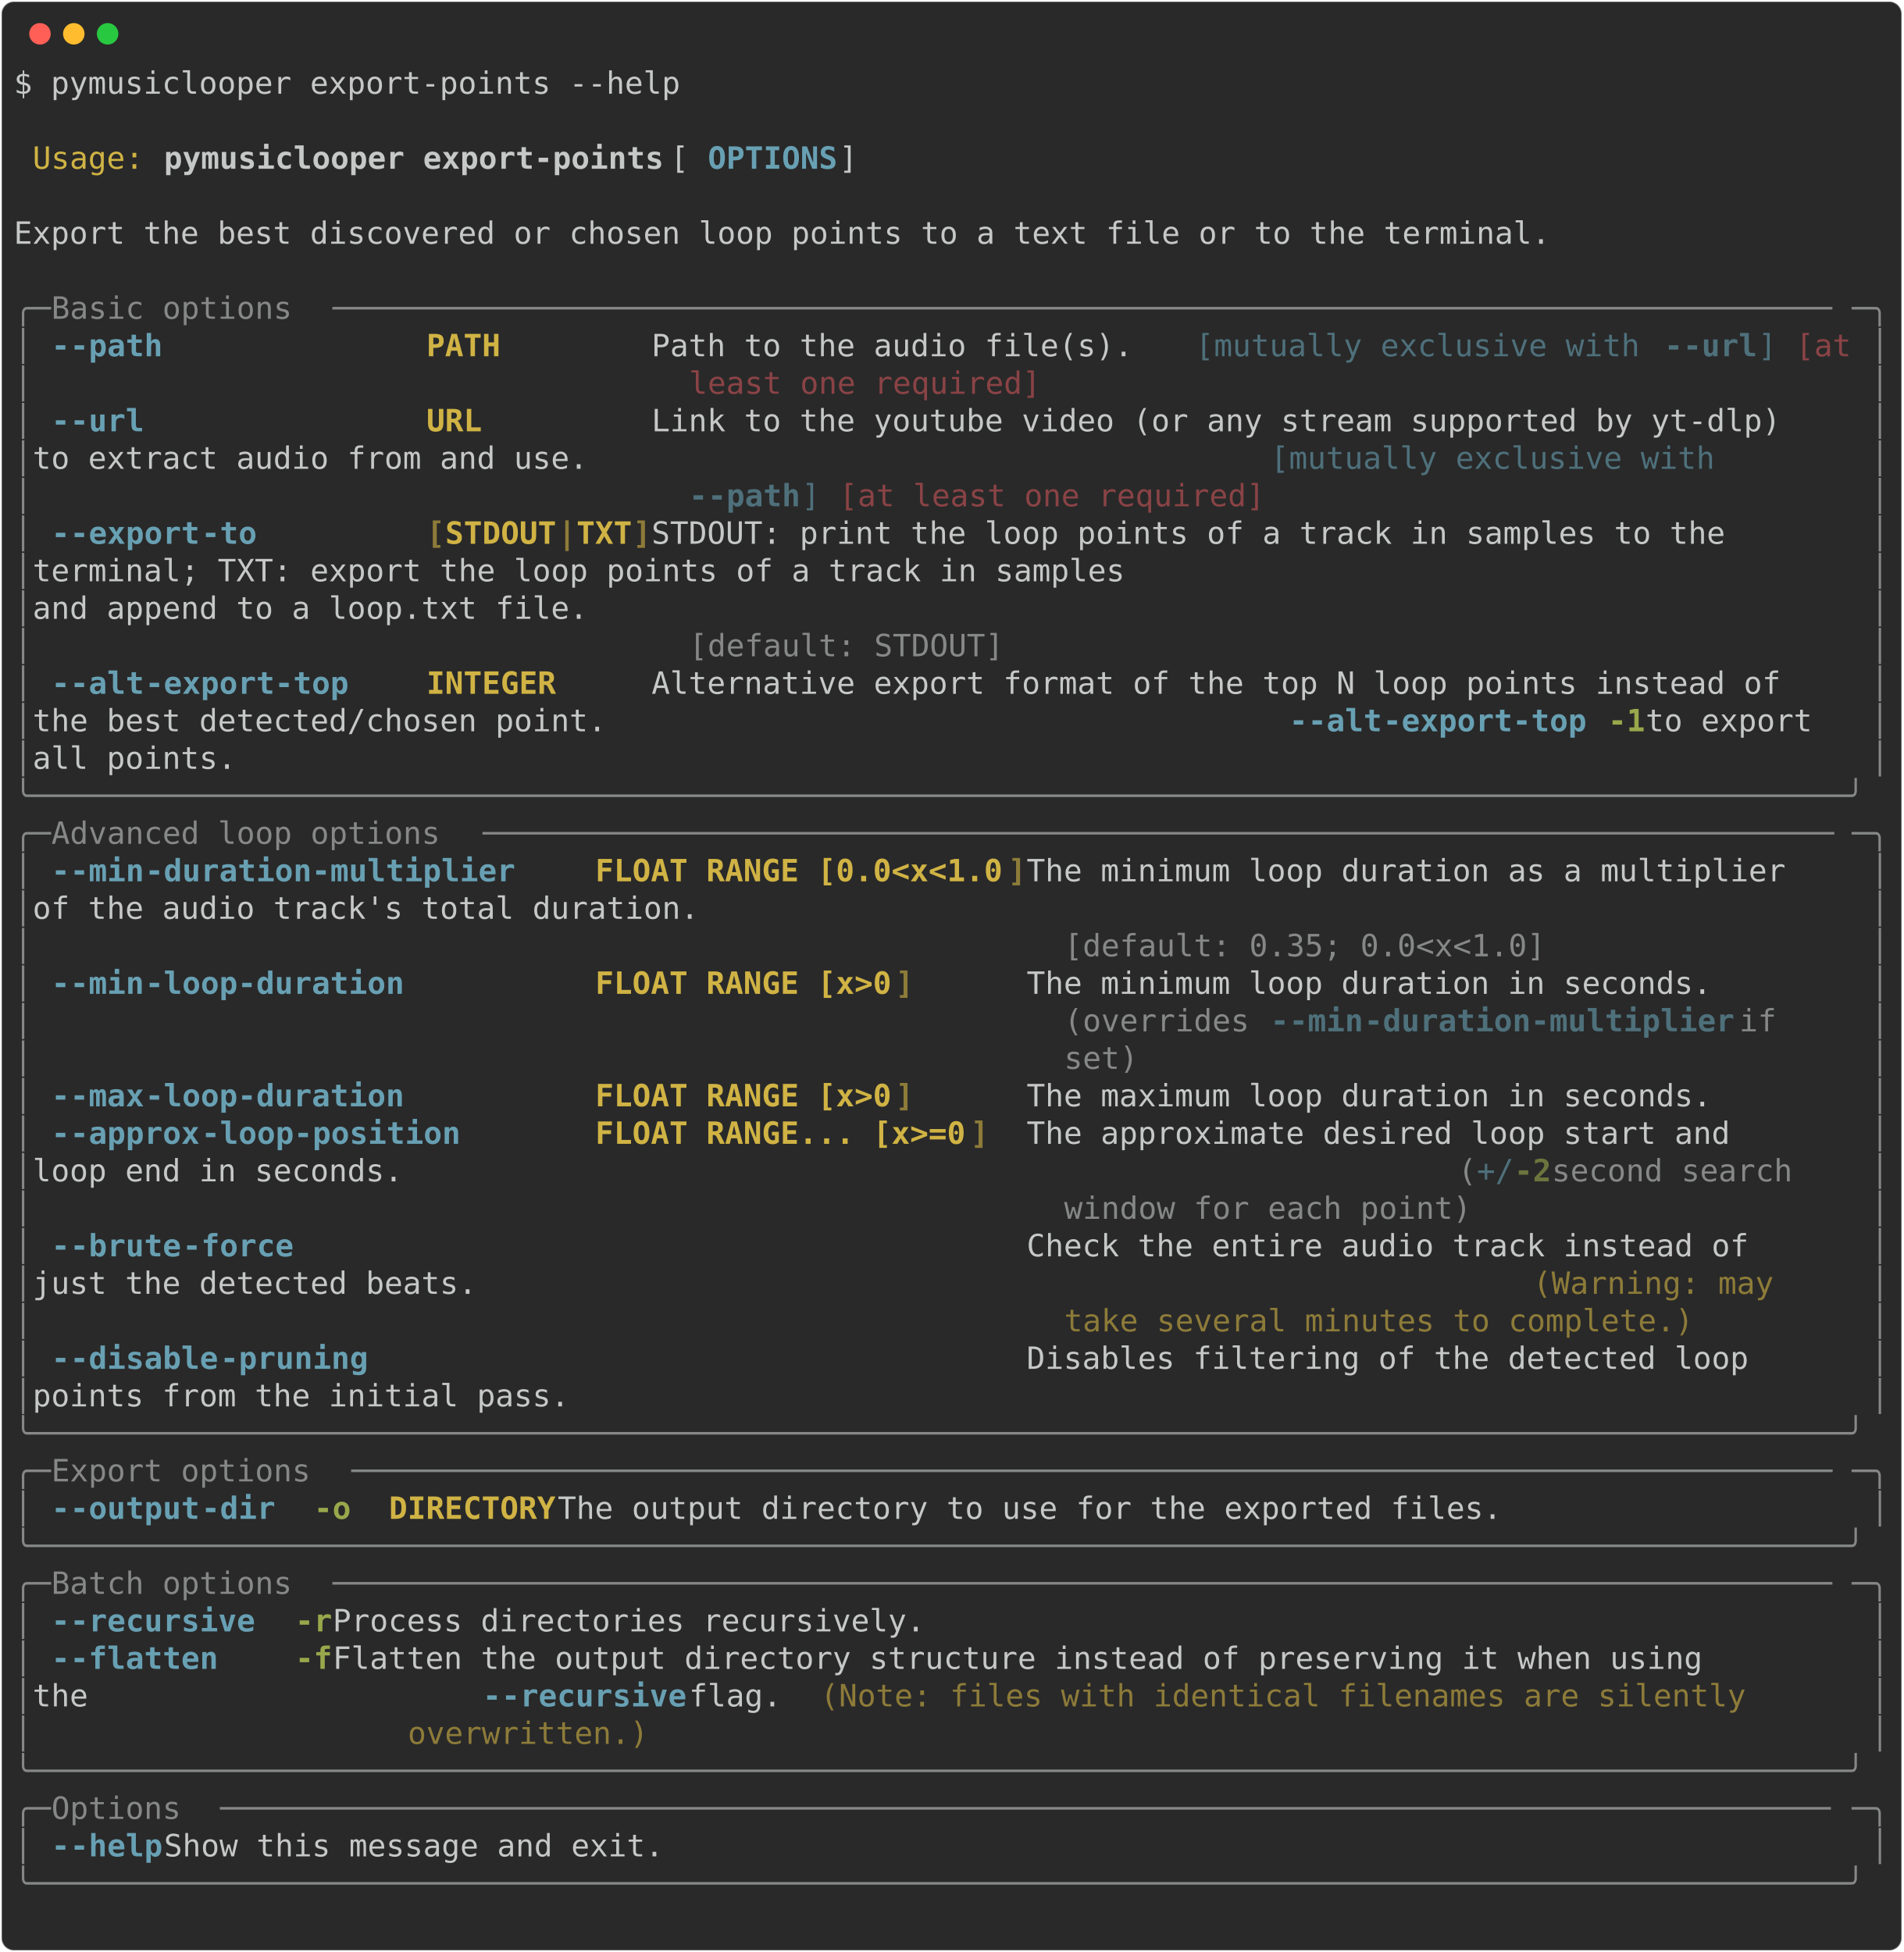
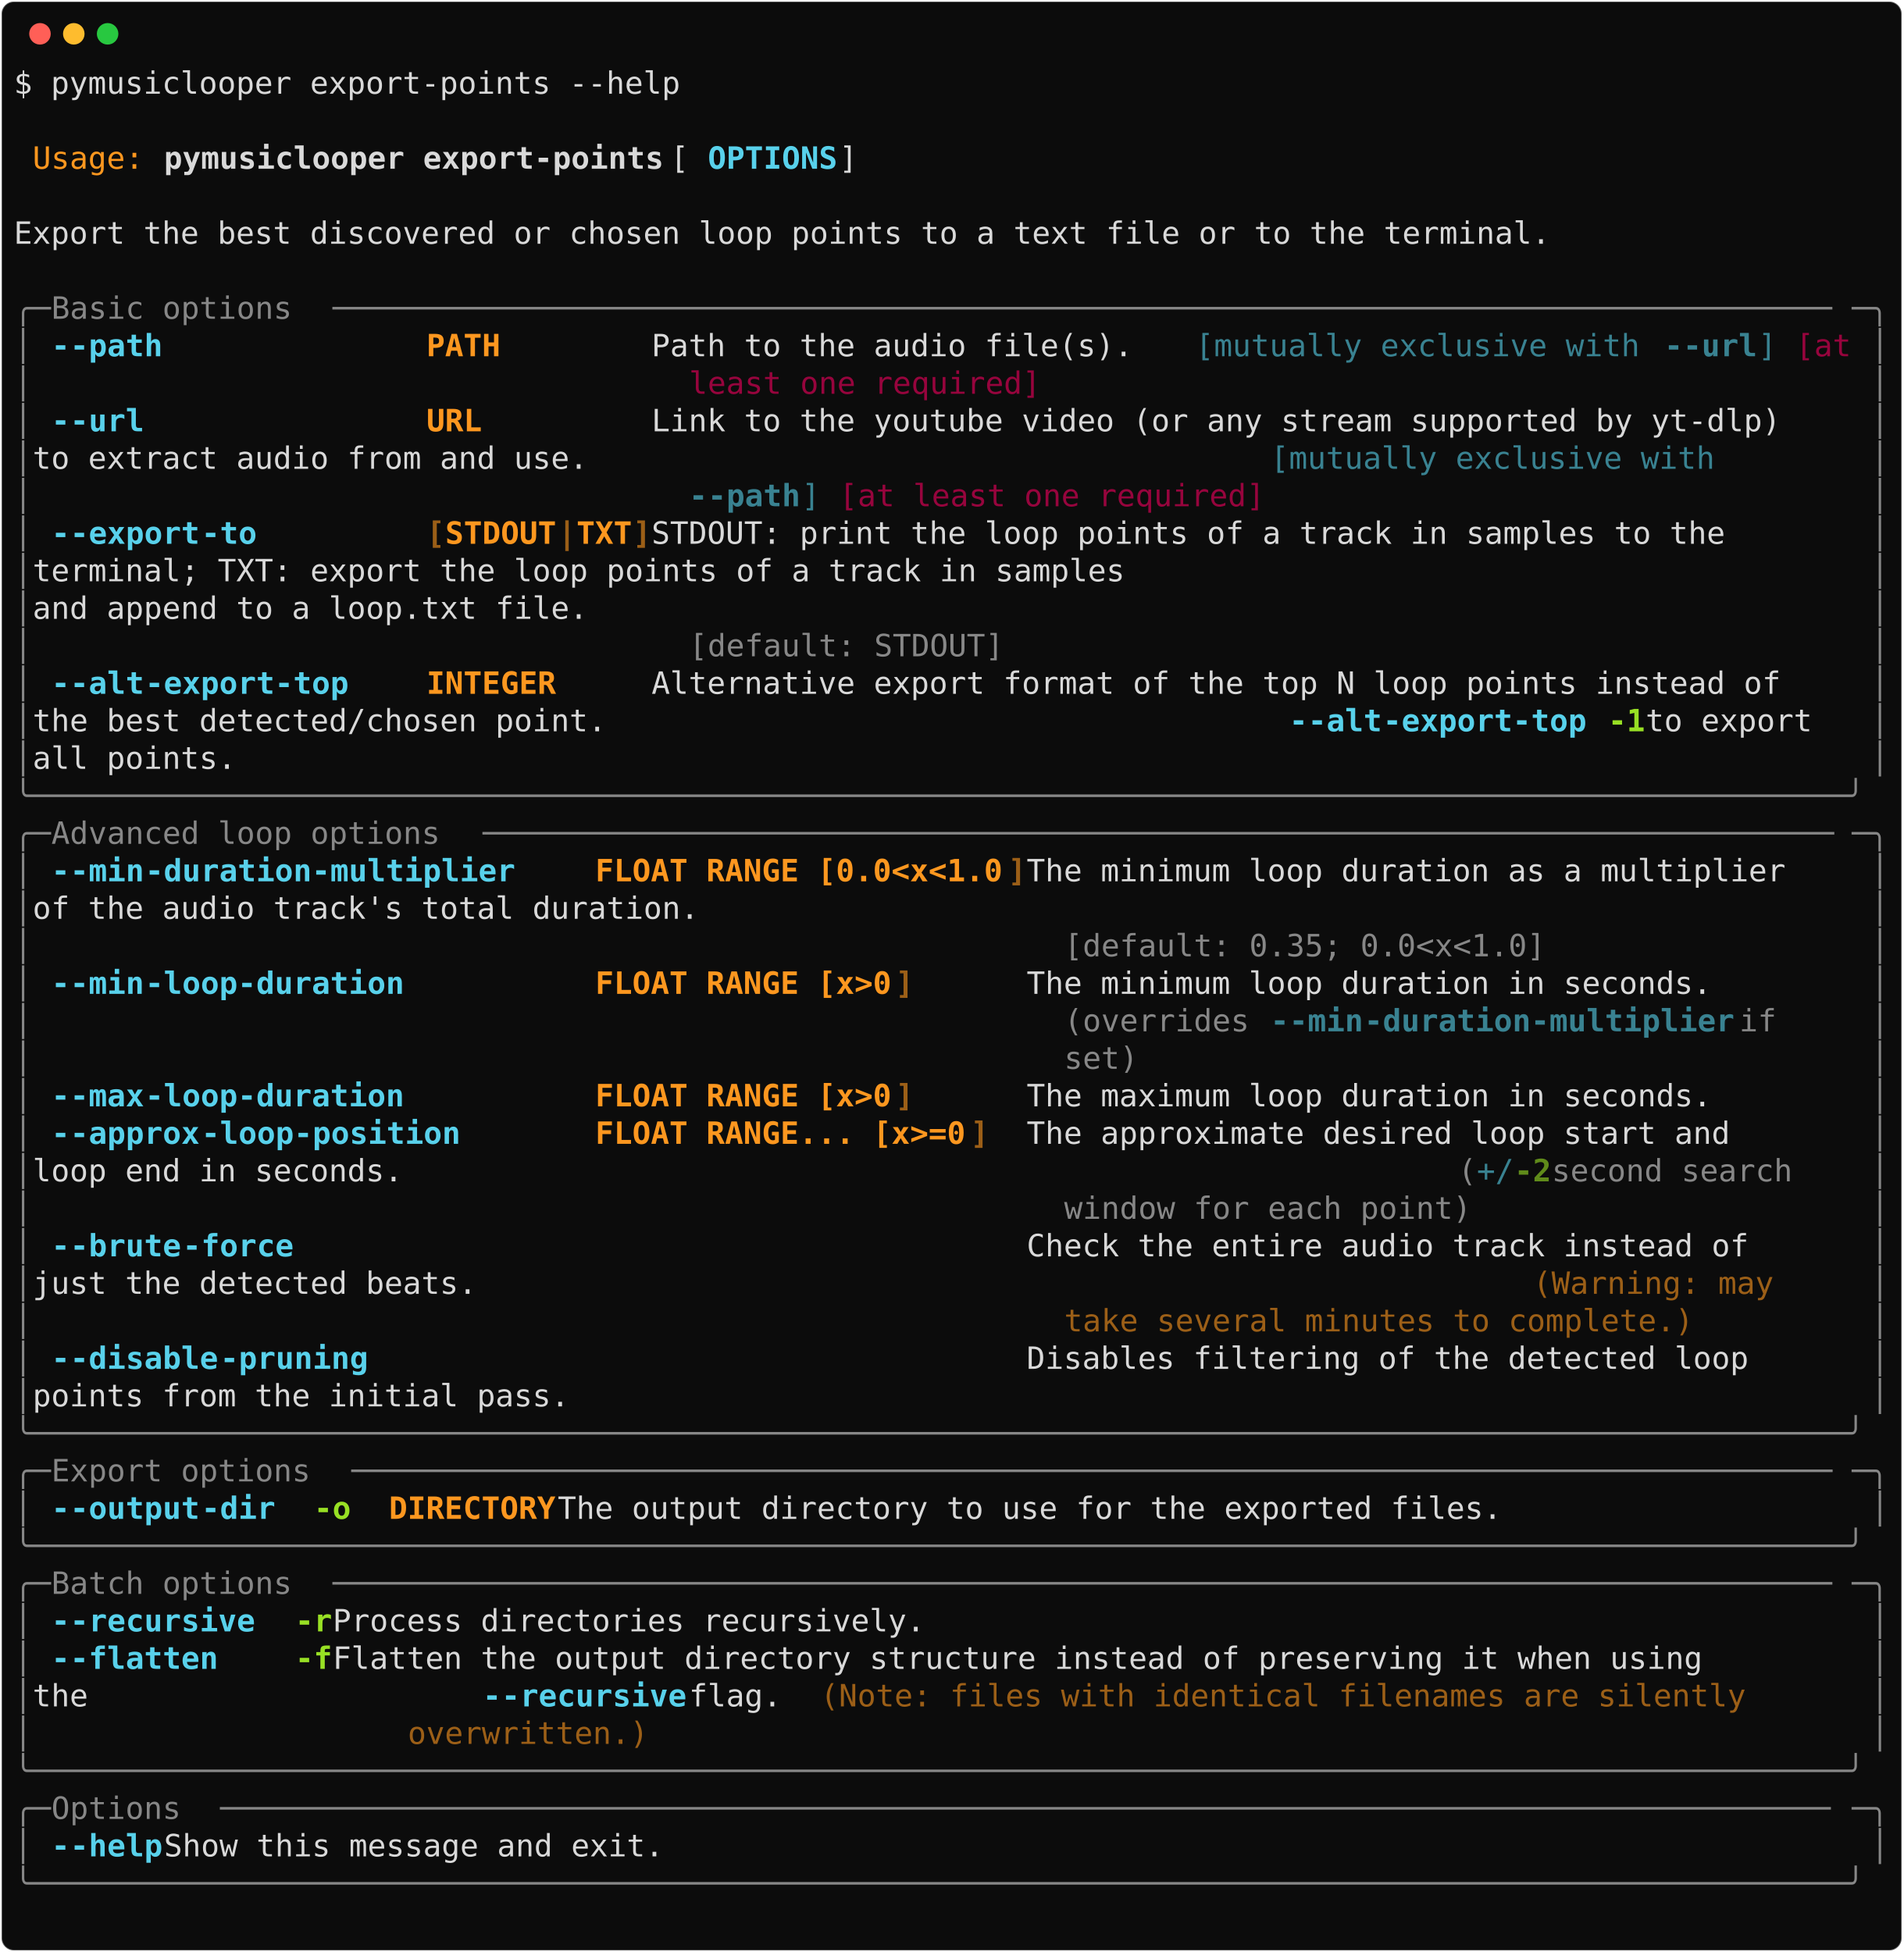
<svg xmlns="http://www.w3.org/2000/svg" class="rich-terminal" viewBox="0 0 1238 1270.0">
  <style>

    @font-face {
        font-family: "Fira Code";
        src: local("FiraCode-Regular"),
                url("https://cdnjs.cloudflare.com/ajax/libs/firacode/6.2.0/woff2/FiraCode-Regular.woff2") format("woff2"),
                url("https://cdnjs.cloudflare.com/ajax/libs/firacode/6.2.0/woff/FiraCode-Regular.woff") format("woff");
        font-style: normal;
        font-weight: 400;
    }
    @font-face {
        font-family: "Fira Code";
        src: local("FiraCode-Bold"),
                url("https://cdnjs.cloudflare.com/ajax/libs/firacode/6.2.0/woff2/FiraCode-Bold.woff2") format("woff2"),
                url("https://cdnjs.cloudflare.com/ajax/libs/firacode/6.2.0/woff/FiraCode-Bold.woff") format("woff");
        font-style: bold;
        font-weight: 700;
    }

    .terminal-1080192648-matrix {
        font-family: Fira Code, monospace;
        font-size: 20px;
        line-height: 24.4px;
        font-variant-east-asian: full-width;
    }

    .terminal-1080192648-title {
        font-size: 18px;
        font-weight: bold;
        font-family: arial;
    }

-     .terminal-1080192648-r1 { fill: #c5c8c6 }
- .terminal-1080192648-r2 { fill: #d0b344 }
- .terminal-1080192648-r3 { fill: #c5c8c6;font-weight: bold }
- .terminal-1080192648-r4 { fill: #68a0b3;font-weight: bold }
- .terminal-1080192648-r5 { fill: #868887 }
- .terminal-1080192648-r6 { fill: #d0b344;font-weight: bold }
- .terminal-1080192648-r7 { fill: #4e707b }
- .terminal-1080192648-r8 { fill: #4e707b;font-weight: bold }
- .terminal-1080192648-r9 { fill: #8a4346 }
- .terminal-1080192648-r10 { fill: #8d7b39;font-weight: bold }
- .terminal-1080192648-r11 { fill: #98a84b;font-weight: bold }
- .terminal-1080192648-r12 { fill: #6b753d;font-weight: bold }
- .terminal-1080192648-r13 { fill: #8d7b39 }
+     .terminal-1080192648-r1 { fill: #d9d9d9 }
+ .terminal-1080192648-r2 { fill: #fd971f }
+ .terminal-1080192648-r3 { fill: #d9d9d9;font-weight: bold }
+ .terminal-1080192648-r4 { fill: #58d1eb;font-weight: bold }
+ .terminal-1080192648-r5 { fill: #878787 }
+ .terminal-1080192648-r6 { fill: #fd971f;font-weight: bold }
+ .terminal-1080192648-r7 { fill: #398291 }
+ .terminal-1080192648-r8 { fill: #398291;font-weight: bold }
+ .terminal-1080192648-r9 { fill: #97043d }
+ .terminal-1080192648-r10 { fill: #9c5f17;font-weight: bold }
+ .terminal-1080192648-r11 { fill: #98e024;font-weight: bold }
+ .terminal-1080192648-r12 { fill: #608b1a;font-weight: bold }
+ .terminal-1080192648-r13 { fill: #9c5f17 }
    </style>
  <defs>
    <clipPath id="terminal-1080192648-clip-terminal">
      <rect x="0" y="0" width="1219.0" height="1219.0" />
    </clipPath>
    <clipPath id="terminal-1080192648-line-0">
      <rect x="0" y="1.5" width="1220" height="24.65" />
    </clipPath>
    <clipPath id="terminal-1080192648-line-1">
      <rect x="0" y="25.9" width="1220" height="24.65" />
    </clipPath>
    <clipPath id="terminal-1080192648-line-2">
      <rect x="0" y="50.3" width="1220" height="24.65" />
    </clipPath>
    <clipPath id="terminal-1080192648-line-3">
      <rect x="0" y="74.7" width="1220" height="24.65" />
    </clipPath>
    <clipPath id="terminal-1080192648-line-4">
      <rect x="0" y="99.1" width="1220" height="24.65" />
    </clipPath>
    <clipPath id="terminal-1080192648-line-5">
      <rect x="0" y="123.5" width="1220" height="24.65" />
    </clipPath>
    <clipPath id="terminal-1080192648-line-6">
      <rect x="0" y="147.9" width="1220" height="24.65" />
    </clipPath>
    <clipPath id="terminal-1080192648-line-7">
      <rect x="0" y="172.3" width="1220" height="24.65" />
    </clipPath>
    <clipPath id="terminal-1080192648-line-8">
      <rect x="0" y="196.7" width="1220" height="24.65" />
    </clipPath>
    <clipPath id="terminal-1080192648-line-9">
      <rect x="0" y="221.1" width="1220" height="24.65" />
    </clipPath>
    <clipPath id="terminal-1080192648-line-10">
      <rect x="0" y="245.5" width="1220" height="24.65" />
    </clipPath>
    <clipPath id="terminal-1080192648-line-11">
      <rect x="0" y="269.9" width="1220" height="24.65" />
    </clipPath>
    <clipPath id="terminal-1080192648-line-12">
      <rect x="0" y="294.3" width="1220" height="24.65" />
    </clipPath>
    <clipPath id="terminal-1080192648-line-13">
      <rect x="0" y="318.7" width="1220" height="24.65" />
    </clipPath>
    <clipPath id="terminal-1080192648-line-14">
      <rect x="0" y="343.1" width="1220" height="24.65" />
    </clipPath>
    <clipPath id="terminal-1080192648-line-15">
      <rect x="0" y="367.5" width="1220" height="24.65" />
    </clipPath>
    <clipPath id="terminal-1080192648-line-16">
      <rect x="0" y="391.9" width="1220" height="24.65" />
    </clipPath>
    <clipPath id="terminal-1080192648-line-17">
      <rect x="0" y="416.3" width="1220" height="24.65" />
    </clipPath>
    <clipPath id="terminal-1080192648-line-18">
      <rect x="0" y="440.7" width="1220" height="24.65" />
    </clipPath>
    <clipPath id="terminal-1080192648-line-19">
      <rect x="0" y="465.1" width="1220" height="24.65" />
    </clipPath>
    <clipPath id="terminal-1080192648-line-20">
      <rect x="0" y="489.5" width="1220" height="24.65" />
    </clipPath>
    <clipPath id="terminal-1080192648-line-21">
      <rect x="0" y="513.9" width="1220" height="24.65" />
    </clipPath>
    <clipPath id="terminal-1080192648-line-22">
      <rect x="0" y="538.3" width="1220" height="24.65" />
    </clipPath>
    <clipPath id="terminal-1080192648-line-23">
      <rect x="0" y="562.7" width="1220" height="24.65" />
    </clipPath>
    <clipPath id="terminal-1080192648-line-24">
      <rect x="0" y="587.1" width="1220" height="24.65" />
    </clipPath>
    <clipPath id="terminal-1080192648-line-25">
      <rect x="0" y="611.5" width="1220" height="24.65" />
    </clipPath>
    <clipPath id="terminal-1080192648-line-26">
      <rect x="0" y="635.9" width="1220" height="24.65" />
    </clipPath>
    <clipPath id="terminal-1080192648-line-27">
      <rect x="0" y="660.3" width="1220" height="24.65" />
    </clipPath>
    <clipPath id="terminal-1080192648-line-28">
      <rect x="0" y="684.7" width="1220" height="24.65" />
    </clipPath>
    <clipPath id="terminal-1080192648-line-29">
      <rect x="0" y="709.1" width="1220" height="24.65" />
    </clipPath>
    <clipPath id="terminal-1080192648-line-30">
      <rect x="0" y="733.5" width="1220" height="24.65" />
    </clipPath>
    <clipPath id="terminal-1080192648-line-31">
      <rect x="0" y="757.9" width="1220" height="24.65" />
    </clipPath>
    <clipPath id="terminal-1080192648-line-32">
      <rect x="0" y="782.3" width="1220" height="24.65" />
    </clipPath>
    <clipPath id="terminal-1080192648-line-33">
      <rect x="0" y="806.7" width="1220" height="24.65" />
    </clipPath>
    <clipPath id="terminal-1080192648-line-34">
      <rect x="0" y="831.1" width="1220" height="24.65" />
    </clipPath>
    <clipPath id="terminal-1080192648-line-35">
      <rect x="0" y="855.5" width="1220" height="24.65" />
    </clipPath>
    <clipPath id="terminal-1080192648-line-36">
      <rect x="0" y="879.9" width="1220" height="24.65" />
    </clipPath>
    <clipPath id="terminal-1080192648-line-37">
      <rect x="0" y="904.3" width="1220" height="24.65" />
    </clipPath>
    <clipPath id="terminal-1080192648-line-38">
      <rect x="0" y="928.7" width="1220" height="24.65" />
    </clipPath>
    <clipPath id="terminal-1080192648-line-39">
      <rect x="0" y="953.1" width="1220" height="24.65" />
    </clipPath>
    <clipPath id="terminal-1080192648-line-40">
      <rect x="0" y="977.5" width="1220" height="24.65" />
    </clipPath>
    <clipPath id="terminal-1080192648-line-41">
      <rect x="0" y="1001.9" width="1220" height="24.65" />
    </clipPath>
    <clipPath id="terminal-1080192648-line-42">
      <rect x="0" y="1026.3" width="1220" height="24.65" />
    </clipPath>
    <clipPath id="terminal-1080192648-line-43">
      <rect x="0" y="1050.7" width="1220" height="24.65" />
    </clipPath>
    <clipPath id="terminal-1080192648-line-44">
      <rect x="0" y="1075.1" width="1220" height="24.65" />
    </clipPath>
    <clipPath id="terminal-1080192648-line-45">
      <rect x="0" y="1099.5" width="1220" height="24.65" />
    </clipPath>
    <clipPath id="terminal-1080192648-line-46">
      <rect x="0" y="1123.9" width="1220" height="24.65" />
    </clipPath>
    <clipPath id="terminal-1080192648-line-47">
      <rect x="0" y="1148.3" width="1220" height="24.65" />
    </clipPath>
    <clipPath id="terminal-1080192648-line-48">
      <rect x="0" y="1172.7" width="1220" height="24.65" />
    </clipPath>
  </defs>
-   <rect fill="#292929" stroke="rgba(255,255,255,0.35)" stroke-width="1" x="1" y="1" width="1236" height="1268" rx="8" />
+   <rect fill="#0c0c0c" stroke="rgba(255,255,255,0.35)" stroke-width="1" x="1" y="1" width="1236" height="1268" rx="8" />
  <g transform="translate(26,22)">
    <circle cx="0" cy="0" r="7" fill="#ff5f57" />
    <circle cx="22" cy="0" r="7" fill="#febc2e" />
    <circle cx="44" cy="0" r="7" fill="#28c840" />
  </g>
  <g transform="translate(9, 41)" clip-path="url(#terminal-1080192648-clip-terminal)">
    <g class="terminal-1080192648-matrix">
      <text class="terminal-1080192648-r1" x="0" y="20" textLength="439.2" clip-path="url(#terminal-1080192648-line-0)">$ pymusiclooper export-points --help</text>
      <text class="terminal-1080192648-r1" x="1220" y="20" textLength="12.2" clip-path="url(#terminal-1080192648-line-0)">
</text>
      <text class="terminal-1080192648-r1" x="1220" y="44.4" textLength="12.2" clip-path="url(#terminal-1080192648-line-1)">
</text>
      <text class="terminal-1080192648-r2" x="12.2" y="68.8" textLength="73.2" clip-path="url(#terminal-1080192648-line-2)">Usage:</text>
      <text class="terminal-1080192648-r3" x="97.6" y="68.8" textLength="329.4" clip-path="url(#terminal-1080192648-line-2)">pymusiclooper export-points</text>
      <text class="terminal-1080192648-r1" x="427" y="68.8" textLength="24.4" clip-path="url(#terminal-1080192648-line-2)"> [</text>
      <text class="terminal-1080192648-r4" x="451.4" y="68.8" textLength="85.4" clip-path="url(#terminal-1080192648-line-2)">OPTIONS</text>
      <text class="terminal-1080192648-r1" x="536.8" y="68.8" textLength="683.2" clip-path="url(#terminal-1080192648-line-2)">]                                                       </text>
      <text class="terminal-1080192648-r1" x="1220" y="68.8" textLength="12.2" clip-path="url(#terminal-1080192648-line-2)">
</text>
      <text class="terminal-1080192648-r1" x="1220" y="93.2" textLength="12.2" clip-path="url(#terminal-1080192648-line-3)">
</text>
      <text class="terminal-1080192648-r1" x="0" y="117.6" textLength="1220" clip-path="url(#terminal-1080192648-line-4)"> Export the best discovered or chosen loop points to a text file or to the terminal.                </text>
      <text class="terminal-1080192648-r1" x="1220" y="117.6" textLength="12.2" clip-path="url(#terminal-1080192648-line-4)">
</text>
      <text class="terminal-1080192648-r1" x="1220" y="142" textLength="12.2" clip-path="url(#terminal-1080192648-line-5)">
</text>
      <text class="terminal-1080192648-r5" x="0" y="166.4" textLength="24.4" clip-path="url(#terminal-1080192648-line-6)">╭─</text>
      <text class="terminal-1080192648-r5" x="24.4" y="166.4" textLength="183" clip-path="url(#terminal-1080192648-line-6)"> Basic options </text>
      <text class="terminal-1080192648-r5" x="207.4" y="166.4" textLength="988.2" clip-path="url(#terminal-1080192648-line-6)">─────────────────────────────────────────────────────────────────────────────────</text>
      <text class="terminal-1080192648-r5" x="1195.6" y="166.4" textLength="24.4" clip-path="url(#terminal-1080192648-line-6)">─╮</text>
      <text class="terminal-1080192648-r1" x="1220" y="166.4" textLength="12.2" clip-path="url(#terminal-1080192648-line-6)">
</text>
      <text class="terminal-1080192648-r5" x="0" y="190.8" textLength="12.2" clip-path="url(#terminal-1080192648-line-7)">│</text>
      <text class="terminal-1080192648-r4" x="24.4" y="190.8" textLength="12.2" clip-path="url(#terminal-1080192648-line-7)">-</text>
      <text class="terminal-1080192648-r4" x="36.6" y="190.8" textLength="61" clip-path="url(#terminal-1080192648-line-7)">-path</text>
      <text class="terminal-1080192648-r6" x="268.4" y="190.8" textLength="146.4" clip-path="url(#terminal-1080192648-line-7)">PATH        </text>
      <text class="terminal-1080192648-r1" x="414.8" y="190.8" textLength="353.8" clip-path="url(#terminal-1080192648-line-7)">  Path to the audio file(s). </text>
      <text class="terminal-1080192648-r7" x="768.6" y="190.8" textLength="305" clip-path="url(#terminal-1080192648-line-7)">[mutually exclusive with </text>
      <text class="terminal-1080192648-r8" x="1073.6" y="190.8" textLength="12.2" clip-path="url(#terminal-1080192648-line-7)">-</text>
      <text class="terminal-1080192648-r8" x="1085.8" y="190.8" textLength="48.8" clip-path="url(#terminal-1080192648-line-7)">-url</text>
      <text class="terminal-1080192648-r7" x="1134.6" y="190.8" textLength="12.2" clip-path="url(#terminal-1080192648-line-7)">]</text>
      <text class="terminal-1080192648-r9" x="1159" y="190.8" textLength="36.6" clip-path="url(#terminal-1080192648-line-7)">[at</text>
      <text class="terminal-1080192648-r5" x="1207.8" y="190.8" textLength="12.2" clip-path="url(#terminal-1080192648-line-7)">│</text>
      <text class="terminal-1080192648-r1" x="1220" y="190.8" textLength="12.2" clip-path="url(#terminal-1080192648-line-7)">
</text>
      <text class="terminal-1080192648-r5" x="0" y="215.2" textLength="12.2" clip-path="url(#terminal-1080192648-line-8)">│</text>
      <text class="terminal-1080192648-r9" x="439.2" y="215.2" textLength="231.8" clip-path="url(#terminal-1080192648-line-8)">least one required]</text>
      <text class="terminal-1080192648-r5" x="1207.8" y="215.2" textLength="12.2" clip-path="url(#terminal-1080192648-line-8)">│</text>
      <text class="terminal-1080192648-r1" x="1220" y="215.2" textLength="12.2" clip-path="url(#terminal-1080192648-line-8)">
</text>
      <text class="terminal-1080192648-r5" x="0" y="239.6" textLength="12.2" clip-path="url(#terminal-1080192648-line-9)">│</text>
      <text class="terminal-1080192648-r4" x="24.4" y="239.6" textLength="12.2" clip-path="url(#terminal-1080192648-line-9)">-</text>
      <text class="terminal-1080192648-r4" x="36.6" y="239.6" textLength="48.8" clip-path="url(#terminal-1080192648-line-9)">-url</text>
      <text class="terminal-1080192648-r6" x="268.4" y="239.6" textLength="146.4" clip-path="url(#terminal-1080192648-line-9)">URL         </text>
      <text class="terminal-1080192648-r1" x="414.8" y="239.6" textLength="793" clip-path="url(#terminal-1080192648-line-9)">  Link to the youtube video (or any stream supported by yt-dlp)  </text>
      <text class="terminal-1080192648-r5" x="1207.8" y="239.6" textLength="12.2" clip-path="url(#terminal-1080192648-line-9)">│</text>
      <text class="terminal-1080192648-r1" x="1220" y="239.6" textLength="12.2" clip-path="url(#terminal-1080192648-line-9)">
</text>
      <text class="terminal-1080192648-r5" x="0" y="264" textLength="12.2" clip-path="url(#terminal-1080192648-line-10)">│</text>
      <text class="terminal-1080192648-r1" x="12.2" y="264" textLength="805.2" clip-path="url(#terminal-1080192648-line-10)">                                   to extract audio from and use. </text>
      <text class="terminal-1080192648-r7" x="817.4" y="264" textLength="305" clip-path="url(#terminal-1080192648-line-10)">[mutually exclusive with </text>
      <text class="terminal-1080192648-r5" x="1207.8" y="264" textLength="12.2" clip-path="url(#terminal-1080192648-line-10)">│</text>
      <text class="terminal-1080192648-r1" x="1220" y="264" textLength="12.2" clip-path="url(#terminal-1080192648-line-10)">
</text>
      <text class="terminal-1080192648-r5" x="0" y="288.4" textLength="12.2" clip-path="url(#terminal-1080192648-line-11)">│</text>
      <text class="terminal-1080192648-r8" x="439.2" y="288.4" textLength="12.2" clip-path="url(#terminal-1080192648-line-11)">-</text>
      <text class="terminal-1080192648-r8" x="451.4" y="288.4" textLength="61" clip-path="url(#terminal-1080192648-line-11)">-path</text>
      <text class="terminal-1080192648-r7" x="512.4" y="288.4" textLength="12.2" clip-path="url(#terminal-1080192648-line-11)">]</text>
      <text class="terminal-1080192648-r9" x="536.8" y="288.4" textLength="280.6" clip-path="url(#terminal-1080192648-line-11)">[at least one required]</text>
      <text class="terminal-1080192648-r5" x="1207.8" y="288.4" textLength="12.2" clip-path="url(#terminal-1080192648-line-11)">│</text>
      <text class="terminal-1080192648-r1" x="1220" y="288.4" textLength="12.2" clip-path="url(#terminal-1080192648-line-11)">
</text>
      <text class="terminal-1080192648-r5" x="0" y="312.8" textLength="12.2" clip-path="url(#terminal-1080192648-line-12)">│</text>
      <text class="terminal-1080192648-r4" x="24.4" y="312.8" textLength="12.2" clip-path="url(#terminal-1080192648-line-12)">-</text>
      <text class="terminal-1080192648-r4" x="36.6" y="312.8" textLength="85.4" clip-path="url(#terminal-1080192648-line-12)">-export</text>
      <text class="terminal-1080192648-r4" x="122" y="312.8" textLength="36.6" clip-path="url(#terminal-1080192648-line-12)">-to</text>
      <text class="terminal-1080192648-r10" x="268.4" y="312.8" textLength="12.2" clip-path="url(#terminal-1080192648-line-12)">[</text>
      <text class="terminal-1080192648-r6" x="280.6" y="312.8" textLength="73.2" clip-path="url(#terminal-1080192648-line-12)">STDOUT</text>
      <text class="terminal-1080192648-r10" x="353.8" y="312.8" textLength="12.2" clip-path="url(#terminal-1080192648-line-12)">|</text>
      <text class="terminal-1080192648-r6" x="366" y="312.8" textLength="36.6" clip-path="url(#terminal-1080192648-line-12)">TXT</text>
      <text class="terminal-1080192648-r10" x="402.6" y="312.8" textLength="12.2" clip-path="url(#terminal-1080192648-line-12)">]</text>
      <text class="terminal-1080192648-r1" x="414.8" y="312.8" textLength="793" clip-path="url(#terminal-1080192648-line-12)">  STDOUT: print the loop points of a track in samples to the     </text>
      <text class="terminal-1080192648-r5" x="1207.8" y="312.8" textLength="12.2" clip-path="url(#terminal-1080192648-line-12)">│</text>
      <text class="terminal-1080192648-r1" x="1220" y="312.8" textLength="12.2" clip-path="url(#terminal-1080192648-line-12)">
</text>
      <text class="terminal-1080192648-r5" x="0" y="337.2" textLength="12.2" clip-path="url(#terminal-1080192648-line-13)">│</text>
      <text class="terminal-1080192648-r1" x="12.2" y="337.2" textLength="1195.6" clip-path="url(#terminal-1080192648-line-13)">                                   terminal; TXT: export the loop points of a track in samples    </text>
      <text class="terminal-1080192648-r5" x="1207.8" y="337.2" textLength="12.2" clip-path="url(#terminal-1080192648-line-13)">│</text>
      <text class="terminal-1080192648-r1" x="1220" y="337.2" textLength="12.2" clip-path="url(#terminal-1080192648-line-13)">
</text>
      <text class="terminal-1080192648-r5" x="0" y="361.6" textLength="12.2" clip-path="url(#terminal-1080192648-line-14)">│</text>
      <text class="terminal-1080192648-r1" x="12.2" y="361.6" textLength="1195.6" clip-path="url(#terminal-1080192648-line-14)">                                   and append to a loop.txt file.                                 </text>
      <text class="terminal-1080192648-r5" x="1207.8" y="361.6" textLength="12.2" clip-path="url(#terminal-1080192648-line-14)">│</text>
      <text class="terminal-1080192648-r1" x="1220" y="361.6" textLength="12.2" clip-path="url(#terminal-1080192648-line-14)">
</text>
      <text class="terminal-1080192648-r5" x="0" y="386" textLength="12.2" clip-path="url(#terminal-1080192648-line-15)">│</text>
      <text class="terminal-1080192648-r5" x="439.2" y="386" textLength="756.4" clip-path="url(#terminal-1080192648-line-15)">[default: STDOUT]                                             </text>
      <text class="terminal-1080192648-r5" x="1207.8" y="386" textLength="12.2" clip-path="url(#terminal-1080192648-line-15)">│</text>
      <text class="terminal-1080192648-r1" x="1220" y="386" textLength="12.2" clip-path="url(#terminal-1080192648-line-15)">
</text>
      <text class="terminal-1080192648-r5" x="0" y="410.4" textLength="12.2" clip-path="url(#terminal-1080192648-line-16)">│</text>
      <text class="terminal-1080192648-r4" x="24.4" y="410.4" textLength="12.2" clip-path="url(#terminal-1080192648-line-16)">-</text>
      <text class="terminal-1080192648-r4" x="36.6" y="410.4" textLength="48.8" clip-path="url(#terminal-1080192648-line-16)">-alt</text>
      <text class="terminal-1080192648-r4" x="85.4" y="410.4" textLength="134.2" clip-path="url(#terminal-1080192648-line-16)">-export-top</text>
      <text class="terminal-1080192648-r6" x="268.4" y="410.4" textLength="146.4" clip-path="url(#terminal-1080192648-line-16)">INTEGER     </text>
      <text class="terminal-1080192648-r1" x="414.8" y="410.4" textLength="793" clip-path="url(#terminal-1080192648-line-16)">  Alternative export format of the top N loop points instead of  </text>
      <text class="terminal-1080192648-r5" x="1207.8" y="410.4" textLength="12.2" clip-path="url(#terminal-1080192648-line-16)">│</text>
      <text class="terminal-1080192648-r1" x="1220" y="410.4" textLength="12.2" clip-path="url(#terminal-1080192648-line-16)">
</text>
      <text class="terminal-1080192648-r5" x="0" y="434.8" textLength="12.2" clip-path="url(#terminal-1080192648-line-17)">│</text>
      <text class="terminal-1080192648-r1" x="12.2" y="434.8" textLength="817.4" clip-path="url(#terminal-1080192648-line-17)">                                   the best detected/chosen point. </text>
      <text class="terminal-1080192648-r4" x="829.6" y="434.8" textLength="12.2" clip-path="url(#terminal-1080192648-line-17)">-</text>
      <text class="terminal-1080192648-r4" x="841.8" y="434.8" textLength="48.8" clip-path="url(#terminal-1080192648-line-17)">-alt</text>
      <text class="terminal-1080192648-r4" x="890.6" y="434.8" textLength="134.2" clip-path="url(#terminal-1080192648-line-17)">-export-top</text>
      <text class="terminal-1080192648-r11" x="1037" y="434.8" textLength="24.4" clip-path="url(#terminal-1080192648-line-17)">-1</text>
      <text class="terminal-1080192648-r1" x="1061.4" y="434.8" textLength="146.4" clip-path="url(#terminal-1080192648-line-17)"> to export  </text>
      <text class="terminal-1080192648-r5" x="1207.8" y="434.8" textLength="12.2" clip-path="url(#terminal-1080192648-line-17)">│</text>
      <text class="terminal-1080192648-r1" x="1220" y="434.8" textLength="12.2" clip-path="url(#terminal-1080192648-line-17)">
</text>
      <text class="terminal-1080192648-r5" x="0" y="459.2" textLength="12.2" clip-path="url(#terminal-1080192648-line-18)">│</text>
      <text class="terminal-1080192648-r1" x="12.2" y="459.2" textLength="1195.6" clip-path="url(#terminal-1080192648-line-18)">                                   all points.                                                    </text>
      <text class="terminal-1080192648-r5" x="1207.8" y="459.2" textLength="12.2" clip-path="url(#terminal-1080192648-line-18)">│</text>
      <text class="terminal-1080192648-r1" x="1220" y="459.2" textLength="12.2" clip-path="url(#terminal-1080192648-line-18)">
</text>
      <text class="terminal-1080192648-r5" x="0" y="483.6" textLength="1220" clip-path="url(#terminal-1080192648-line-19)">╰──────────────────────────────────────────────────────────────────────────────────────────────────╯</text>
      <text class="terminal-1080192648-r1" x="1220" y="483.6" textLength="12.2" clip-path="url(#terminal-1080192648-line-19)">
</text>
      <text class="terminal-1080192648-r5" x="0" y="508" textLength="24.4" clip-path="url(#terminal-1080192648-line-20)">╭─</text>
      <text class="terminal-1080192648-r5" x="24.4" y="508" textLength="280.6" clip-path="url(#terminal-1080192648-line-20)"> Advanced loop options </text>
      <text class="terminal-1080192648-r5" x="305" y="508" textLength="890.6" clip-path="url(#terminal-1080192648-line-20)">─────────────────────────────────────────────────────────────────────────</text>
      <text class="terminal-1080192648-r5" x="1195.6" y="508" textLength="24.4" clip-path="url(#terminal-1080192648-line-20)">─╮</text>
      <text class="terminal-1080192648-r1" x="1220" y="508" textLength="12.2" clip-path="url(#terminal-1080192648-line-20)">
</text>
      <text class="terminal-1080192648-r5" x="0" y="532.4" textLength="12.2" clip-path="url(#terminal-1080192648-line-21)">│</text>
      <text class="terminal-1080192648-r4" x="24.4" y="532.4" textLength="12.2" clip-path="url(#terminal-1080192648-line-21)">-</text>
      <text class="terminal-1080192648-r4" x="36.6" y="532.4" textLength="48.8" clip-path="url(#terminal-1080192648-line-21)">-min</text>
      <text class="terminal-1080192648-r4" x="85.4" y="532.4" textLength="244" clip-path="url(#terminal-1080192648-line-21)">-duration-multiplier</text>
      <text class="terminal-1080192648-r6" x="378.2" y="532.4" textLength="268.4" clip-path="url(#terminal-1080192648-line-21)">FLOAT RANGE [0.0&lt;x&lt;1.0</text>
      <text class="terminal-1080192648-r10" x="646.6" y="532.4" textLength="12.2" clip-path="url(#terminal-1080192648-line-21)">]</text>
      <text class="terminal-1080192648-r1" x="658.8" y="532.4" textLength="549" clip-path="url(#terminal-1080192648-line-21)">  The minimum loop duration as a multiplier  </text>
      <text class="terminal-1080192648-r5" x="1207.8" y="532.4" textLength="12.2" clip-path="url(#terminal-1080192648-line-21)">│</text>
      <text class="terminal-1080192648-r1" x="1220" y="532.4" textLength="12.2" clip-path="url(#terminal-1080192648-line-21)">
</text>
      <text class="terminal-1080192648-r5" x="0" y="556.8" textLength="12.2" clip-path="url(#terminal-1080192648-line-22)">│</text>
      <text class="terminal-1080192648-r1" x="12.2" y="556.8" textLength="1195.6" clip-path="url(#terminal-1080192648-line-22)">                                                       of the audio track's total duration.       </text>
      <text class="terminal-1080192648-r5" x="1207.8" y="556.8" textLength="12.2" clip-path="url(#terminal-1080192648-line-22)">│</text>
      <text class="terminal-1080192648-r1" x="1220" y="556.8" textLength="12.2" clip-path="url(#terminal-1080192648-line-22)">
</text>
      <text class="terminal-1080192648-r5" x="0" y="581.2" textLength="12.2" clip-path="url(#terminal-1080192648-line-23)">│</text>
      <text class="terminal-1080192648-r5" x="683.2" y="581.2" textLength="512.4" clip-path="url(#terminal-1080192648-line-23)">[default: 0.35; 0.0&lt;x&lt;1.0]                </text>
      <text class="terminal-1080192648-r5" x="1207.8" y="581.2" textLength="12.2" clip-path="url(#terminal-1080192648-line-23)">│</text>
      <text class="terminal-1080192648-r1" x="1220" y="581.2" textLength="12.2" clip-path="url(#terminal-1080192648-line-23)">
</text>
      <text class="terminal-1080192648-r5" x="0" y="605.6" textLength="12.2" clip-path="url(#terminal-1080192648-line-24)">│</text>
      <text class="terminal-1080192648-r4" x="24.4" y="605.6" textLength="12.2" clip-path="url(#terminal-1080192648-line-24)">-</text>
      <text class="terminal-1080192648-r4" x="36.6" y="605.6" textLength="48.8" clip-path="url(#terminal-1080192648-line-24)">-min</text>
      <text class="terminal-1080192648-r4" x="85.4" y="605.6" textLength="170.8" clip-path="url(#terminal-1080192648-line-24)">-loop-duration</text>
      <text class="terminal-1080192648-r6" x="378.2" y="605.6" textLength="195.2" clip-path="url(#terminal-1080192648-line-24)">FLOAT RANGE [x&gt;0</text>
      <text class="terminal-1080192648-r10" x="573.4" y="605.6" textLength="12.2" clip-path="url(#terminal-1080192648-line-24)">]</text>
      <text class="terminal-1080192648-r1" x="658.8" y="605.6" textLength="549" clip-path="url(#terminal-1080192648-line-24)">  The minimum loop duration in seconds.      </text>
      <text class="terminal-1080192648-r5" x="1207.8" y="605.6" textLength="12.2" clip-path="url(#terminal-1080192648-line-24)">│</text>
      <text class="terminal-1080192648-r1" x="1220" y="605.6" textLength="12.2" clip-path="url(#terminal-1080192648-line-24)">
</text>
      <text class="terminal-1080192648-r5" x="0" y="630" textLength="12.2" clip-path="url(#terminal-1080192648-line-25)">│</text>
      <text class="terminal-1080192648-r5" x="683.2" y="630" textLength="134.2" clip-path="url(#terminal-1080192648-line-25)">(overrides </text>
      <text class="terminal-1080192648-r8" x="817.4" y="630" textLength="12.2" clip-path="url(#terminal-1080192648-line-25)">-</text>
      <text class="terminal-1080192648-r8" x="829.6" y="630" textLength="48.8" clip-path="url(#terminal-1080192648-line-25)">-min</text>
      <text class="terminal-1080192648-r8" x="878.4" y="630" textLength="244" clip-path="url(#terminal-1080192648-line-25)">-duration-multiplier</text>
      <text class="terminal-1080192648-r5" x="1122.4" y="630" textLength="48.8" clip-path="url(#terminal-1080192648-line-25)"> if </text>
      <text class="terminal-1080192648-r5" x="1207.8" y="630" textLength="12.2" clip-path="url(#terminal-1080192648-line-25)">│</text>
      <text class="terminal-1080192648-r1" x="1220" y="630" textLength="12.2" clip-path="url(#terminal-1080192648-line-25)">
</text>
      <text class="terminal-1080192648-r5" x="0" y="654.4" textLength="12.2" clip-path="url(#terminal-1080192648-line-26)">│</text>
      <text class="terminal-1080192648-r5" x="683.2" y="654.4" textLength="48.8" clip-path="url(#terminal-1080192648-line-26)">set)</text>
      <text class="terminal-1080192648-r5" x="1207.8" y="654.4" textLength="12.2" clip-path="url(#terminal-1080192648-line-26)">│</text>
      <text class="terminal-1080192648-r1" x="1220" y="654.4" textLength="12.2" clip-path="url(#terminal-1080192648-line-26)">
</text>
      <text class="terminal-1080192648-r5" x="0" y="678.8" textLength="12.2" clip-path="url(#terminal-1080192648-line-27)">│</text>
      <text class="terminal-1080192648-r4" x="24.4" y="678.8" textLength="12.2" clip-path="url(#terminal-1080192648-line-27)">-</text>
      <text class="terminal-1080192648-r4" x="36.6" y="678.8" textLength="48.8" clip-path="url(#terminal-1080192648-line-27)">-max</text>
      <text class="terminal-1080192648-r4" x="85.4" y="678.8" textLength="170.8" clip-path="url(#terminal-1080192648-line-27)">-loop-duration</text>
      <text class="terminal-1080192648-r6" x="378.2" y="678.8" textLength="195.2" clip-path="url(#terminal-1080192648-line-27)">FLOAT RANGE [x&gt;0</text>
      <text class="terminal-1080192648-r10" x="573.4" y="678.8" textLength="12.2" clip-path="url(#terminal-1080192648-line-27)">]</text>
      <text class="terminal-1080192648-r1" x="658.8" y="678.8" textLength="549" clip-path="url(#terminal-1080192648-line-27)">  The maximum loop duration in seconds.      </text>
      <text class="terminal-1080192648-r5" x="1207.8" y="678.8" textLength="12.2" clip-path="url(#terminal-1080192648-line-27)">│</text>
      <text class="terminal-1080192648-r1" x="1220" y="678.8" textLength="12.2" clip-path="url(#terminal-1080192648-line-27)">
</text>
      <text class="terminal-1080192648-r5" x="0" y="703.2" textLength="12.2" clip-path="url(#terminal-1080192648-line-28)">│</text>
      <text class="terminal-1080192648-r4" x="24.4" y="703.2" textLength="12.2" clip-path="url(#terminal-1080192648-line-28)">-</text>
      <text class="terminal-1080192648-r4" x="36.6" y="703.2" textLength="85.4" clip-path="url(#terminal-1080192648-line-28)">-approx</text>
      <text class="terminal-1080192648-r4" x="122" y="703.2" textLength="170.8" clip-path="url(#terminal-1080192648-line-28)">-loop-position</text>
      <text class="terminal-1080192648-r6" x="378.2" y="703.2" textLength="244" clip-path="url(#terminal-1080192648-line-28)">FLOAT RANGE... [x&gt;=0</text>
      <text class="terminal-1080192648-r10" x="622.2" y="703.2" textLength="12.2" clip-path="url(#terminal-1080192648-line-28)">]</text>
      <text class="terminal-1080192648-r1" x="658.8" y="703.2" textLength="549" clip-path="url(#terminal-1080192648-line-28)">  The approximate desired loop start and     </text>
      <text class="terminal-1080192648-r5" x="1207.8" y="703.2" textLength="12.2" clip-path="url(#terminal-1080192648-line-28)">│</text>
      <text class="terminal-1080192648-r1" x="1220" y="703.2" textLength="12.2" clip-path="url(#terminal-1080192648-line-28)">
</text>
      <text class="terminal-1080192648-r5" x="0" y="727.6" textLength="12.2" clip-path="url(#terminal-1080192648-line-29)">│</text>
      <text class="terminal-1080192648-r1" x="12.2" y="727.6" textLength="927.2" clip-path="url(#terminal-1080192648-line-29)">                                                       loop end in seconds. </text>
      <text class="terminal-1080192648-r5" x="939.4" y="727.6" textLength="12.2" clip-path="url(#terminal-1080192648-line-29)">(</text>
      <text class="terminal-1080192648-r7" x="951.6" y="727.6" textLength="24.4" clip-path="url(#terminal-1080192648-line-29)">+/</text>
      <text class="terminal-1080192648-r12" x="976" y="727.6" textLength="24.4" clip-path="url(#terminal-1080192648-line-29)">-2</text>
      <text class="terminal-1080192648-r5" x="1000.4" y="727.6" textLength="183" clip-path="url(#terminal-1080192648-line-29)"> second search </text>
      <text class="terminal-1080192648-r5" x="1207.8" y="727.6" textLength="12.2" clip-path="url(#terminal-1080192648-line-29)">│</text>
      <text class="terminal-1080192648-r1" x="1220" y="727.6" textLength="12.2" clip-path="url(#terminal-1080192648-line-29)">
</text>
      <text class="terminal-1080192648-r5" x="0" y="752" textLength="12.2" clip-path="url(#terminal-1080192648-line-30)">│</text>
      <text class="terminal-1080192648-r5" x="683.2" y="752" textLength="268.4" clip-path="url(#terminal-1080192648-line-30)">window for each point)</text>
      <text class="terminal-1080192648-r5" x="1207.8" y="752" textLength="12.2" clip-path="url(#terminal-1080192648-line-30)">│</text>
      <text class="terminal-1080192648-r1" x="1220" y="752" textLength="12.2" clip-path="url(#terminal-1080192648-line-30)">
</text>
      <text class="terminal-1080192648-r5" x="0" y="776.4" textLength="12.2" clip-path="url(#terminal-1080192648-line-31)">│</text>
      <text class="terminal-1080192648-r4" x="24.4" y="776.4" textLength="12.2" clip-path="url(#terminal-1080192648-line-31)">-</text>
      <text class="terminal-1080192648-r4" x="36.6" y="776.4" textLength="73.2" clip-path="url(#terminal-1080192648-line-31)">-brute</text>
      <text class="terminal-1080192648-r4" x="109.8" y="776.4" textLength="73.2" clip-path="url(#terminal-1080192648-line-31)">-force</text>
      <text class="terminal-1080192648-r1" x="658.8" y="776.4" textLength="549" clip-path="url(#terminal-1080192648-line-31)">  Check the entire audio track instead of    </text>
      <text class="terminal-1080192648-r5" x="1207.8" y="776.4" textLength="12.2" clip-path="url(#terminal-1080192648-line-31)">│</text>
      <text class="terminal-1080192648-r1" x="1220" y="776.4" textLength="12.2" clip-path="url(#terminal-1080192648-line-31)">
</text>
      <text class="terminal-1080192648-r5" x="0" y="800.8" textLength="12.2" clip-path="url(#terminal-1080192648-line-32)">│</text>
      <text class="terminal-1080192648-r1" x="12.2" y="800.8" textLength="976" clip-path="url(#terminal-1080192648-line-32)">                                                       just the detected beats. </text>
      <text class="terminal-1080192648-r13" x="988.2" y="800.8" textLength="170.8" clip-path="url(#terminal-1080192648-line-32)">(Warning: may </text>
      <text class="terminal-1080192648-r5" x="1207.8" y="800.8" textLength="12.2" clip-path="url(#terminal-1080192648-line-32)">│</text>
      <text class="terminal-1080192648-r1" x="1220" y="800.8" textLength="12.2" clip-path="url(#terminal-1080192648-line-32)">
</text>
      <text class="terminal-1080192648-r5" x="0" y="825.2" textLength="12.2" clip-path="url(#terminal-1080192648-line-33)">│</text>
      <text class="terminal-1080192648-r13" x="683.2" y="825.2" textLength="414.8" clip-path="url(#terminal-1080192648-line-33)">take several minutes to complete.)</text>
      <text class="terminal-1080192648-r5" x="1207.8" y="825.2" textLength="12.2" clip-path="url(#terminal-1080192648-line-33)">│</text>
      <text class="terminal-1080192648-r1" x="1220" y="825.2" textLength="12.2" clip-path="url(#terminal-1080192648-line-33)">
</text>
      <text class="terminal-1080192648-r5" x="0" y="849.6" textLength="12.2" clip-path="url(#terminal-1080192648-line-34)">│</text>
      <text class="terminal-1080192648-r4" x="24.4" y="849.6" textLength="12.2" clip-path="url(#terminal-1080192648-line-34)">-</text>
      <text class="terminal-1080192648-r4" x="36.6" y="849.6" textLength="97.6" clip-path="url(#terminal-1080192648-line-34)">-disable</text>
      <text class="terminal-1080192648-r4" x="134.2" y="849.6" textLength="97.6" clip-path="url(#terminal-1080192648-line-34)">-pruning</text>
      <text class="terminal-1080192648-r1" x="658.8" y="849.6" textLength="549" clip-path="url(#terminal-1080192648-line-34)">  Disables filtering of the detected loop    </text>
      <text class="terminal-1080192648-r5" x="1207.8" y="849.6" textLength="12.2" clip-path="url(#terminal-1080192648-line-34)">│</text>
      <text class="terminal-1080192648-r1" x="1220" y="849.6" textLength="12.2" clip-path="url(#terminal-1080192648-line-34)">
</text>
      <text class="terminal-1080192648-r5" x="0" y="874" textLength="12.2" clip-path="url(#terminal-1080192648-line-35)">│</text>
      <text class="terminal-1080192648-r1" x="12.2" y="874" textLength="1195.6" clip-path="url(#terminal-1080192648-line-35)">                                                       points from the initial pass.              </text>
      <text class="terminal-1080192648-r5" x="1207.8" y="874" textLength="12.2" clip-path="url(#terminal-1080192648-line-35)">│</text>
      <text class="terminal-1080192648-r1" x="1220" y="874" textLength="12.2" clip-path="url(#terminal-1080192648-line-35)">
</text>
      <text class="terminal-1080192648-r5" x="0" y="898.4" textLength="1220" clip-path="url(#terminal-1080192648-line-36)">╰──────────────────────────────────────────────────────────────────────────────────────────────────╯</text>
      <text class="terminal-1080192648-r1" x="1220" y="898.4" textLength="12.2" clip-path="url(#terminal-1080192648-line-36)">
</text>
      <text class="terminal-1080192648-r5" x="0" y="922.8" textLength="24.4" clip-path="url(#terminal-1080192648-line-37)">╭─</text>
      <text class="terminal-1080192648-r5" x="24.4" y="922.8" textLength="195.2" clip-path="url(#terminal-1080192648-line-37)"> Export options </text>
      <text class="terminal-1080192648-r5" x="219.6" y="922.8" textLength="976" clip-path="url(#terminal-1080192648-line-37)">────────────────────────────────────────────────────────────────────────────────</text>
      <text class="terminal-1080192648-r5" x="1195.6" y="922.8" textLength="24.4" clip-path="url(#terminal-1080192648-line-37)">─╮</text>
      <text class="terminal-1080192648-r1" x="1220" y="922.8" textLength="12.2" clip-path="url(#terminal-1080192648-line-37)">
</text>
      <text class="terminal-1080192648-r5" x="0" y="947.2" textLength="12.2" clip-path="url(#terminal-1080192648-line-38)">│</text>
      <text class="terminal-1080192648-r4" x="24.4" y="947.2" textLength="12.2" clip-path="url(#terminal-1080192648-line-38)">-</text>
      <text class="terminal-1080192648-r4" x="36.6" y="947.2" textLength="85.4" clip-path="url(#terminal-1080192648-line-38)">-output</text>
      <text class="terminal-1080192648-r4" x="122" y="947.2" textLength="48.8" clip-path="url(#terminal-1080192648-line-38)">-dir</text>
      <text class="terminal-1080192648-r11" x="195.2" y="947.2" textLength="24.4" clip-path="url(#terminal-1080192648-line-38)">-o</text>
      <text class="terminal-1080192648-r6" x="244" y="947.2" textLength="109.8" clip-path="url(#terminal-1080192648-line-38)">DIRECTORY</text>
      <text class="terminal-1080192648-r1" x="353.8" y="947.2" textLength="854" clip-path="url(#terminal-1080192648-line-38)">  The output directory to use for the exported files.                 </text>
      <text class="terminal-1080192648-r5" x="1207.8" y="947.2" textLength="12.2" clip-path="url(#terminal-1080192648-line-38)">│</text>
      <text class="terminal-1080192648-r1" x="1220" y="947.2" textLength="12.2" clip-path="url(#terminal-1080192648-line-38)">
</text>
      <text class="terminal-1080192648-r5" x="0" y="971.6" textLength="1220" clip-path="url(#terminal-1080192648-line-39)">╰──────────────────────────────────────────────────────────────────────────────────────────────────╯</text>
      <text class="terminal-1080192648-r1" x="1220" y="971.6" textLength="12.2" clip-path="url(#terminal-1080192648-line-39)">
</text>
      <text class="terminal-1080192648-r5" x="0" y="996" textLength="24.4" clip-path="url(#terminal-1080192648-line-40)">╭─</text>
      <text class="terminal-1080192648-r5" x="24.4" y="996" textLength="183" clip-path="url(#terminal-1080192648-line-40)"> Batch options </text>
      <text class="terminal-1080192648-r5" x="207.4" y="996" textLength="988.2" clip-path="url(#terminal-1080192648-line-40)">─────────────────────────────────────────────────────────────────────────────────</text>
      <text class="terminal-1080192648-r5" x="1195.6" y="996" textLength="24.4" clip-path="url(#terminal-1080192648-line-40)">─╮</text>
      <text class="terminal-1080192648-r1" x="1220" y="996" textLength="12.2" clip-path="url(#terminal-1080192648-line-40)">
</text>
      <text class="terminal-1080192648-r5" x="0" y="1020.4" textLength="12.2" clip-path="url(#terminal-1080192648-line-41)">│</text>
      <text class="terminal-1080192648-r4" x="24.4" y="1020.4" textLength="12.2" clip-path="url(#terminal-1080192648-line-41)">-</text>
      <text class="terminal-1080192648-r4" x="36.6" y="1020.4" textLength="122" clip-path="url(#terminal-1080192648-line-41)">-recursive</text>
      <text class="terminal-1080192648-r11" x="183" y="1020.4" textLength="24.4" clip-path="url(#terminal-1080192648-line-41)">-r</text>
      <text class="terminal-1080192648-r1" x="207.4" y="1020.4" textLength="1000.4" clip-path="url(#terminal-1080192648-line-41)">    Process directories recursively.                                              </text>
      <text class="terminal-1080192648-r5" x="1207.8" y="1020.4" textLength="12.2" clip-path="url(#terminal-1080192648-line-41)">│</text>
      <text class="terminal-1080192648-r1" x="1220" y="1020.4" textLength="12.2" clip-path="url(#terminal-1080192648-line-41)">
</text>
      <text class="terminal-1080192648-r5" x="0" y="1044.8" textLength="12.2" clip-path="url(#terminal-1080192648-line-42)">│</text>
      <text class="terminal-1080192648-r4" x="24.4" y="1044.8" textLength="12.2" clip-path="url(#terminal-1080192648-line-42)">-</text>
      <text class="terminal-1080192648-r4" x="36.6" y="1044.8" textLength="97.6" clip-path="url(#terminal-1080192648-line-42)">-flatten</text>
      <text class="terminal-1080192648-r11" x="183" y="1044.8" textLength="24.4" clip-path="url(#terminal-1080192648-line-42)">-f</text>
      <text class="terminal-1080192648-r1" x="207.4" y="1044.8" textLength="1000.4" clip-path="url(#terminal-1080192648-line-42)">    Flatten the output directory structure instead of preserving it when using    </text>
      <text class="terminal-1080192648-r5" x="1207.8" y="1044.8" textLength="12.2" clip-path="url(#terminal-1080192648-line-42)">│</text>
      <text class="terminal-1080192648-r1" x="1220" y="1044.8" textLength="12.2" clip-path="url(#terminal-1080192648-line-42)">
</text>
      <text class="terminal-1080192648-r5" x="0" y="1069.2" textLength="12.2" clip-path="url(#terminal-1080192648-line-43)">│</text>
      <text class="terminal-1080192648-r1" x="12.2" y="1069.2" textLength="292.8" clip-path="url(#terminal-1080192648-line-43)">                    the </text>
      <text class="terminal-1080192648-r4" x="305" y="1069.2" textLength="12.2" clip-path="url(#terminal-1080192648-line-43)">-</text>
      <text class="terminal-1080192648-r4" x="317.2" y="1069.2" textLength="122" clip-path="url(#terminal-1080192648-line-43)">-recursive</text>
      <text class="terminal-1080192648-r1" x="439.2" y="1069.2" textLength="85.4" clip-path="url(#terminal-1080192648-line-43)"> flag. </text>
      <text class="terminal-1080192648-r13" x="524.6" y="1069.2" textLength="622.2" clip-path="url(#terminal-1080192648-line-43)">(Note: files with identical filenames are silently </text>
      <text class="terminal-1080192648-r5" x="1207.8" y="1069.2" textLength="12.2" clip-path="url(#terminal-1080192648-line-43)">│</text>
      <text class="terminal-1080192648-r1" x="1220" y="1069.2" textLength="12.2" clip-path="url(#terminal-1080192648-line-43)">
</text>
      <text class="terminal-1080192648-r5" x="0" y="1093.6" textLength="12.2" clip-path="url(#terminal-1080192648-line-44)">│</text>
      <text class="terminal-1080192648-r13" x="256.2" y="1093.6" textLength="158.6" clip-path="url(#terminal-1080192648-line-44)">overwritten.)</text>
      <text class="terminal-1080192648-r5" x="1207.8" y="1093.6" textLength="12.2" clip-path="url(#terminal-1080192648-line-44)">│</text>
      <text class="terminal-1080192648-r1" x="1220" y="1093.6" textLength="12.2" clip-path="url(#terminal-1080192648-line-44)">
</text>
      <text class="terminal-1080192648-r5" x="0" y="1118" textLength="1220" clip-path="url(#terminal-1080192648-line-45)">╰──────────────────────────────────────────────────────────────────────────────────────────────────╯</text>
      <text class="terminal-1080192648-r1" x="1220" y="1118" textLength="12.2" clip-path="url(#terminal-1080192648-line-45)">
</text>
      <text class="terminal-1080192648-r5" x="0" y="1142.4" textLength="24.4" clip-path="url(#terminal-1080192648-line-46)">╭─</text>
      <text class="terminal-1080192648-r5" x="24.4" y="1142.4" textLength="109.8" clip-path="url(#terminal-1080192648-line-46)"> Options </text>
      <text class="terminal-1080192648-r5" x="134.2" y="1142.4" textLength="1061.4" clip-path="url(#terminal-1080192648-line-46)">───────────────────────────────────────────────────────────────────────────────────────</text>
      <text class="terminal-1080192648-r5" x="1195.6" y="1142.4" textLength="24.4" clip-path="url(#terminal-1080192648-line-46)">─╮</text>
      <text class="terminal-1080192648-r1" x="1220" y="1142.4" textLength="12.2" clip-path="url(#terminal-1080192648-line-46)">
</text>
      <text class="terminal-1080192648-r5" x="0" y="1166.8" textLength="12.2" clip-path="url(#terminal-1080192648-line-47)">│</text>
      <text class="terminal-1080192648-r4" x="24.4" y="1166.8" textLength="12.2" clip-path="url(#terminal-1080192648-line-47)">-</text>
      <text class="terminal-1080192648-r4" x="36.6" y="1166.8" textLength="61" clip-path="url(#terminal-1080192648-line-47)">-help</text>
      <text class="terminal-1080192648-r1" x="97.6" y="1166.8" textLength="1110.2" clip-path="url(#terminal-1080192648-line-47)">      Show this message and exit.                                                          </text>
      <text class="terminal-1080192648-r5" x="1207.8" y="1166.8" textLength="12.2" clip-path="url(#terminal-1080192648-line-47)">│</text>
      <text class="terminal-1080192648-r1" x="1220" y="1166.8" textLength="12.2" clip-path="url(#terminal-1080192648-line-47)">
</text>
      <text class="terminal-1080192648-r5" x="0" y="1191.2" textLength="1220" clip-path="url(#terminal-1080192648-line-48)">╰──────────────────────────────────────────────────────────────────────────────────────────────────╯</text>
      <text class="terminal-1080192648-r1" x="1220" y="1191.2" textLength="12.2" clip-path="url(#terminal-1080192648-line-48)">
</text>
      <text class="terminal-1080192648-r1" x="1220" y="1215.6" textLength="12.2" clip-path="url(#terminal-1080192648-line-49)">
</text>
    </g>
  </g>
</svg>
